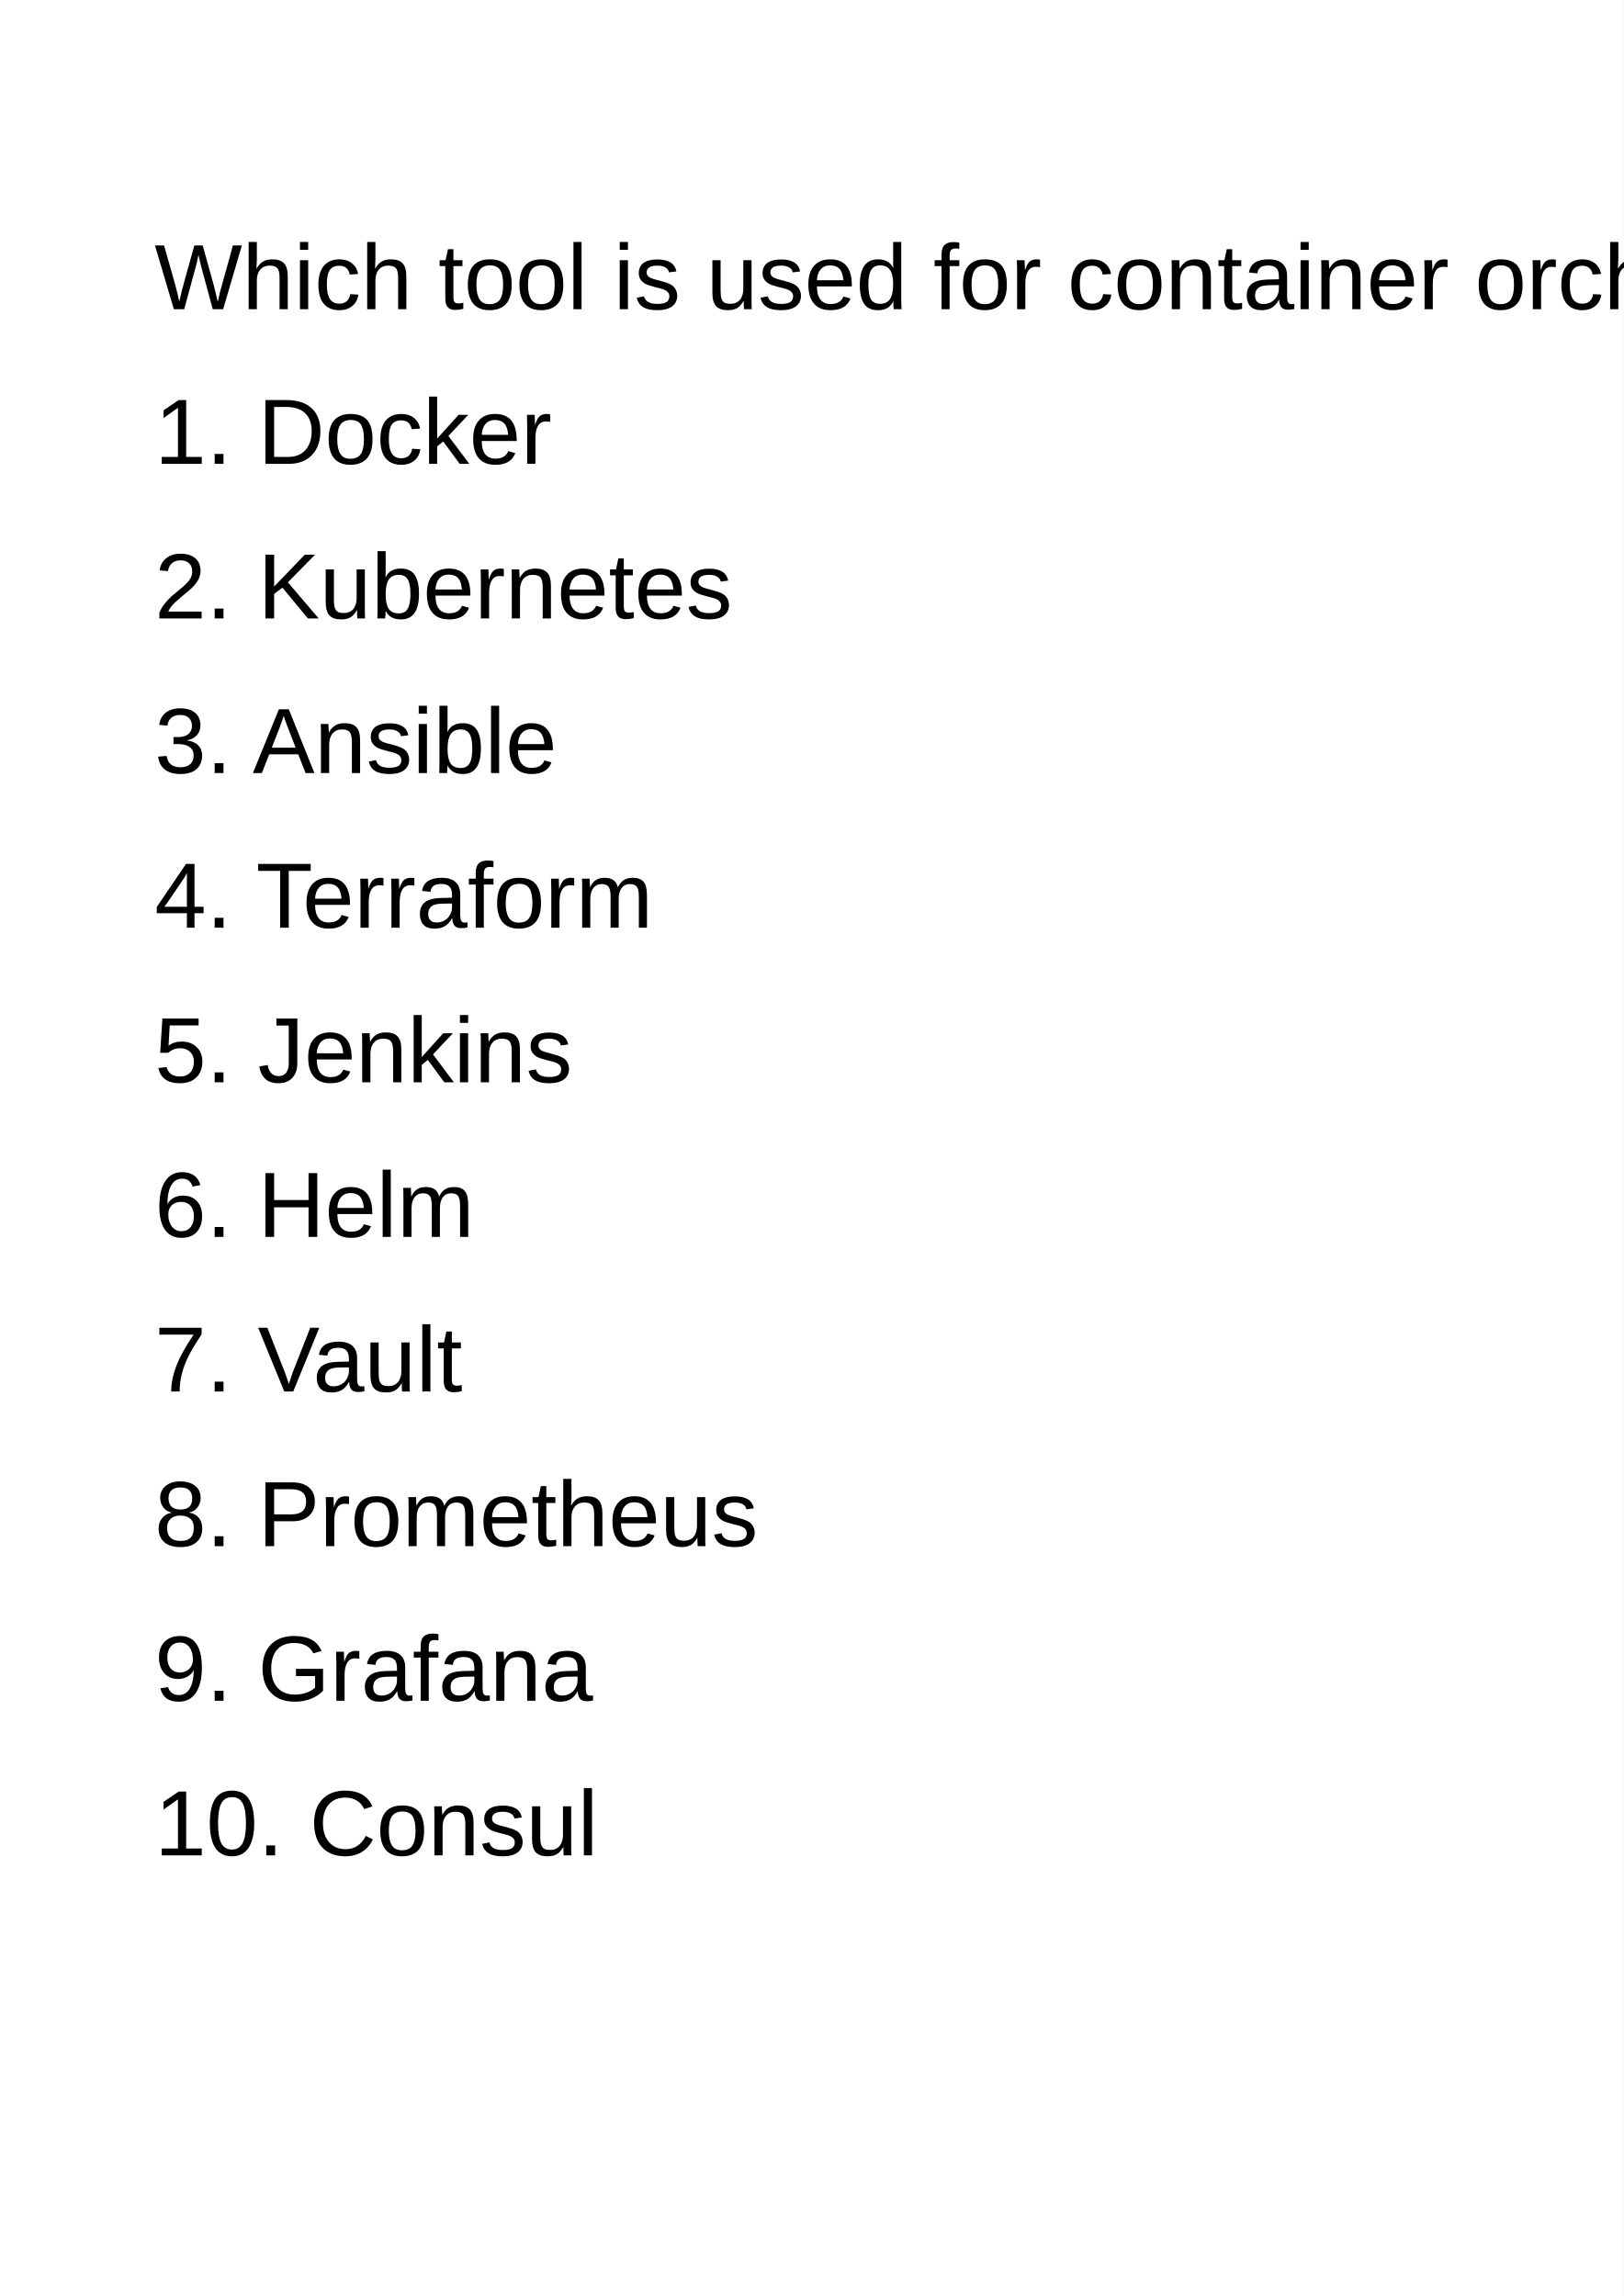
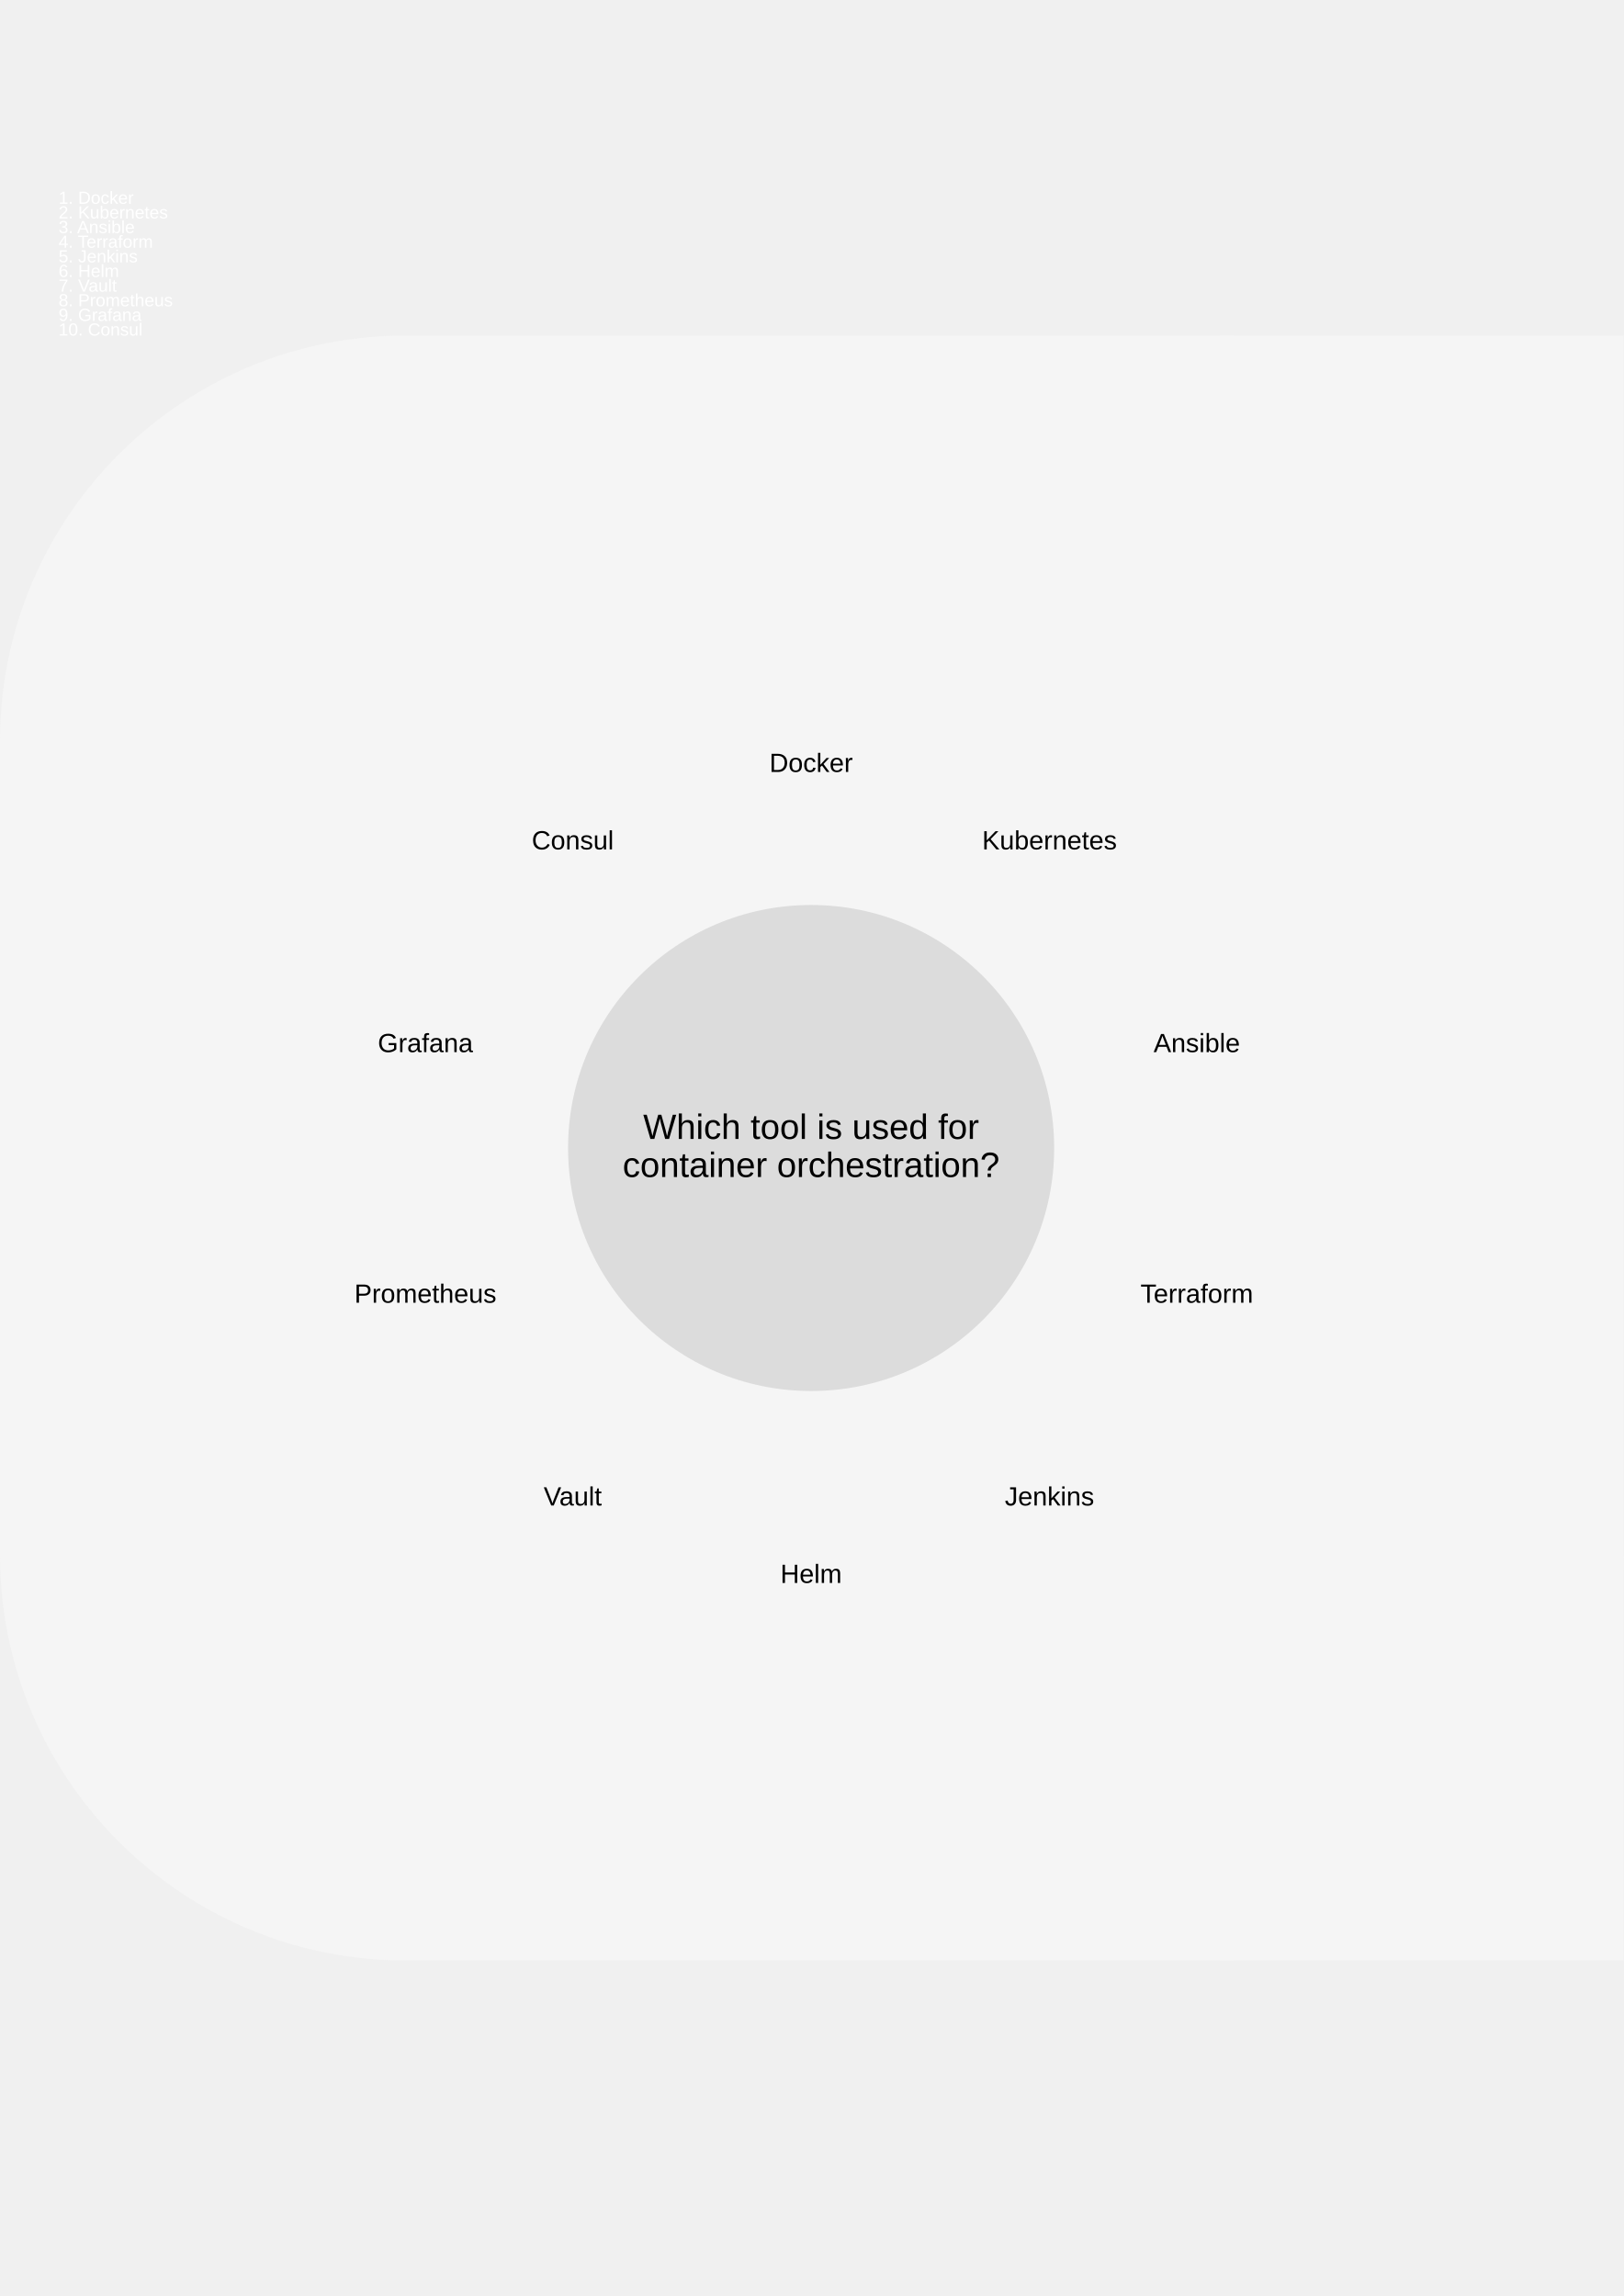
- <svg xmlns="http://www.w3.org/2000/svg" baseProfile="full" height="297mm" version="1.1" viewBox="0 0 210 297" width="210mm">
+ <svg xmlns="http://www.w3.org/2000/svg" baseProfile="full" height="297mm" version="1.1" viewBox="0 0 1109 1110" width="210mm">
  <defs />
-   <rect fill="white" height="297" width="210" x="0" y="0" />
-   <g font-family="Arial" font-size="12">
-     <text fill="black" x="20" y="40">Which tool is used for container orchestration?</text>
-     <text fill="black" x="20" y="60">1. Docker</text>
-     <text fill="black" x="20" y="80">2. Kubernetes</text>
-     <text fill="black" x="20" y="100">3. Ansible</text>
-     <text fill="black" x="20" y="120">4. Terraform</text>
-     <text fill="black" x="20" y="140">5. Jenkins</text>
-     <text fill="black" x="20" y="160">6. Helm</text>
-     <text fill="black" x="20" y="180">7. Vault</text>
-     <text fill="black" x="20" y="200">8. Prometheus</text>
-     <text fill="black" x="20" y="220">9. Grafana</text>
-     <text fill="black" x="20" y="240">10. Consul</text>
+   <rect fill="#f5f5f5" height="1110" rx="277" ry="277" width="1109" x="0" y="0" />
+   <path d="M 832,0 L 1109,0 L 1109,277 Q 1054,55 832,0 Z" fill="#f5f5f5" />
+   <path d="M 832,1110 L 1109,1110 L 1109,833 Q 1054,1055 832,1110 Z" fill="#f5f5f5" />
+   <circle cx="554" cy="555" fill="#dcdcdc" r="166" />
+   <g dominant-baseline="middle" font-family="Arial" font-size="24" text-anchor="middle">
+     <text x="554" y="542">Which tool is used for</text>
+     <text x="554" y="568">container orchestration?</text>
  </g>
+   <text fill="white" font-family="Arial" font-size="12" x="40" y="-90">1. Docker</text>
+   <text fill="white" font-family="Arial" font-size="12" x="40" y="-80">2. Kubernetes</text>
+   <text fill="white" font-family="Arial" font-size="12" x="40" y="-70">3. Ansible</text>
+   <text fill="white" font-family="Arial" font-size="12" x="40" y="-60">4. Terraform</text>
+   <text fill="white" font-family="Arial" font-size="12" x="40" y="-50">5. Jenkins</text>
+   <text fill="white" font-family="Arial" font-size="12" x="40" y="-40">6. Helm</text>
+   <text fill="white" font-family="Arial" font-size="12" x="40" y="-30">7. Vault</text>
+   <text fill="white" font-family="Arial" font-size="12" x="40" y="-20">8. Prometheus</text>
+   <text fill="white" font-family="Arial" font-size="12" x="40" y="-10">9. Grafana</text>
+   <text fill="white" font-family="Arial" font-size="12" x="40" y="0">10. Consul</text>
+   <g dominant-baseline="middle" font-family="Arial" font-size="18" text-anchor="middle">
+     <text x="554.0" y="263.0" />
+     <text x="554.0" y="293.0">Docker</text>
+   </g>
+   <g dominant-baseline="middle" font-family="Arial" font-size="16" text-anchor="middle" />
+   <g dominant-baseline="middle" font-family="Arial" font-size="18" text-anchor="middle">
+     <text x="716.817" y="315.902" />
+     <text x="716.817" y="345.902">Kubernetes</text>
+   </g>
+   <g dominant-baseline="middle" font-family="Arial" font-size="16" text-anchor="middle" />
+   <g dominant-baseline="middle" font-family="Arial" font-size="18" text-anchor="middle">
+     <text x="817.443" y="454.402" />
+     <text x="817.443" y="484.402">Ansible</text>
+   </g>
+   <g dominant-baseline="middle" font-family="Arial" font-size="16" text-anchor="middle" />
+   <g dominant-baseline="middle" font-family="Arial" font-size="18" text-anchor="middle">
+     <text x="817.443" y="625.598" />
+     <text x="817.443" y="655.598">Terraform</text>
+   </g>
+   <g dominant-baseline="middle" font-family="Arial" font-size="16" text-anchor="middle" />
+   <g dominant-baseline="middle" font-family="Arial" font-size="18" text-anchor="middle">
+     <text x="716.817" y="764.098" />
+     <text x="716.817" y="794.098">Jenkins</text>
+   </g>
+   <g dominant-baseline="middle" font-family="Arial" font-size="16" text-anchor="middle" />
+   <g dominant-baseline="middle" font-family="Arial" font-size="18" text-anchor="middle">
+     <text x="554.0" y="817.0" />
+     <text x="554.0" y="847.0">Helm</text>
+   </g>
+   <g dominant-baseline="middle" font-family="Arial" font-size="16" text-anchor="middle" />
+   <g dominant-baseline="middle" font-family="Arial" font-size="18" text-anchor="middle">
+     <text x="391.183" y="764.098" />
+     <text x="391.183" y="794.098">Vault</text>
+   </g>
+   <g dominant-baseline="middle" font-family="Arial" font-size="16" text-anchor="middle" />
+   <g dominant-baseline="middle" font-family="Arial" font-size="18" text-anchor="middle">
+     <text x="290.557" y="625.598" />
+     <text x="290.557" y="655.598">Prometheus</text>
+   </g>
+   <g dominant-baseline="middle" font-family="Arial" font-size="16" text-anchor="middle" />
+   <g dominant-baseline="middle" font-family="Arial" font-size="18" text-anchor="middle">
+     <text x="290.557" y="454.402" />
+     <text x="290.557" y="484.402">Grafana</text>
+   </g>
+   <g dominant-baseline="middle" font-family="Arial" font-size="16" text-anchor="middle" />
+   <g dominant-baseline="middle" font-family="Arial" font-size="18" text-anchor="middle">
+     <text x="391.183" y="315.902" />
+     <text x="391.183" y="345.902">Consul</text>
+   </g>
+   <g dominant-baseline="middle" font-family="Arial" font-size="16" text-anchor="middle" />
</svg>
